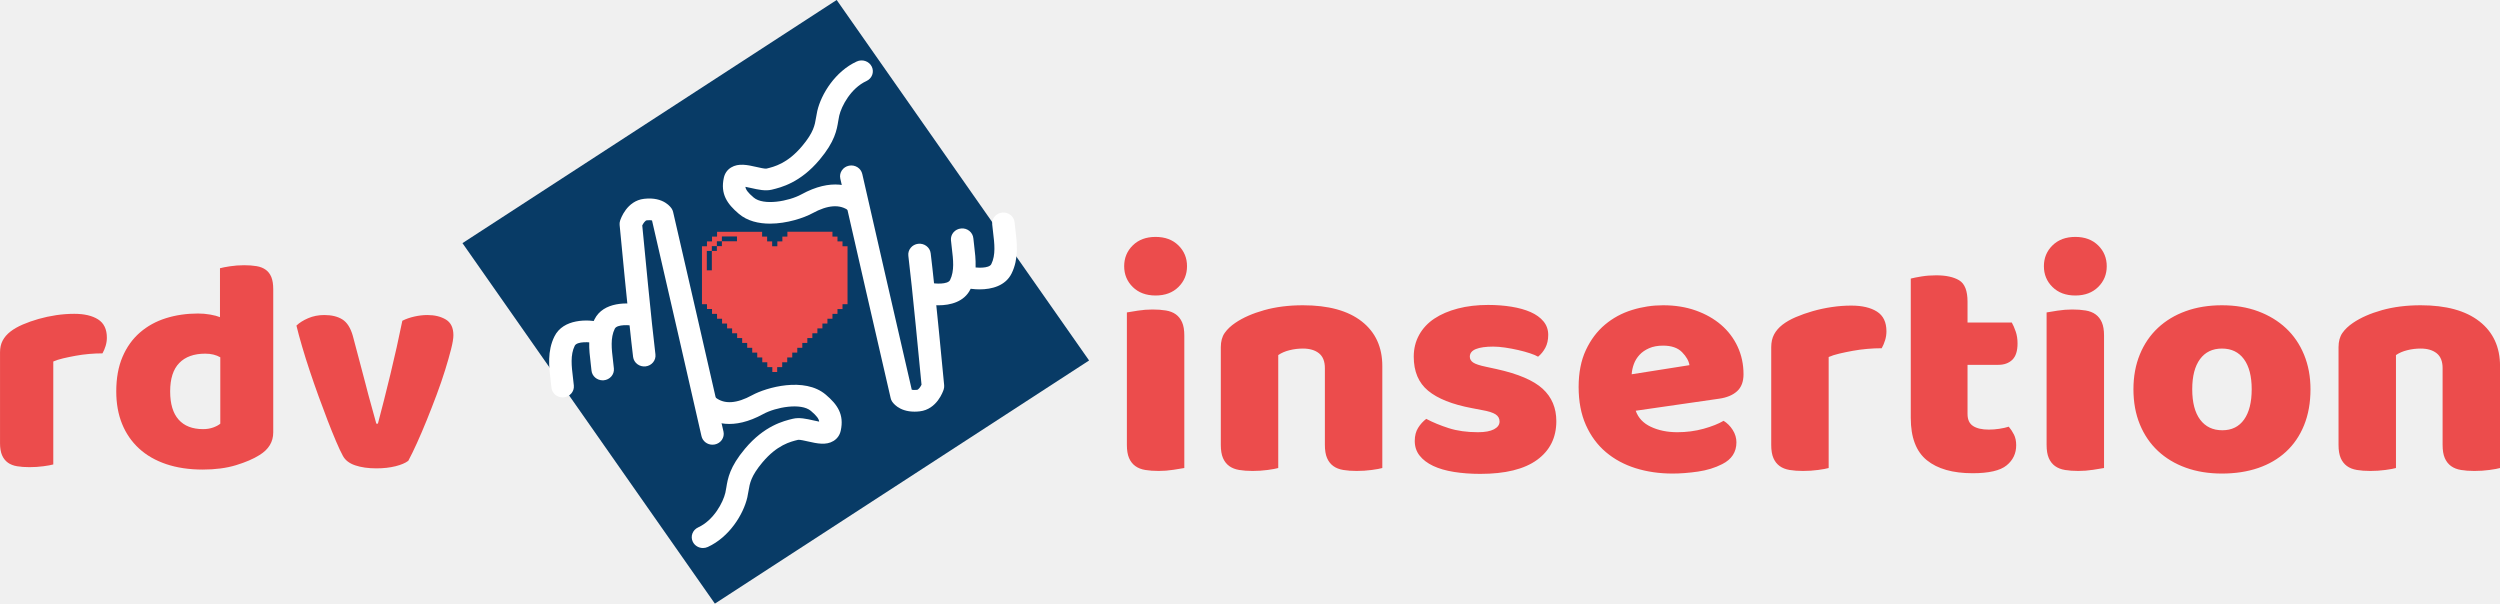
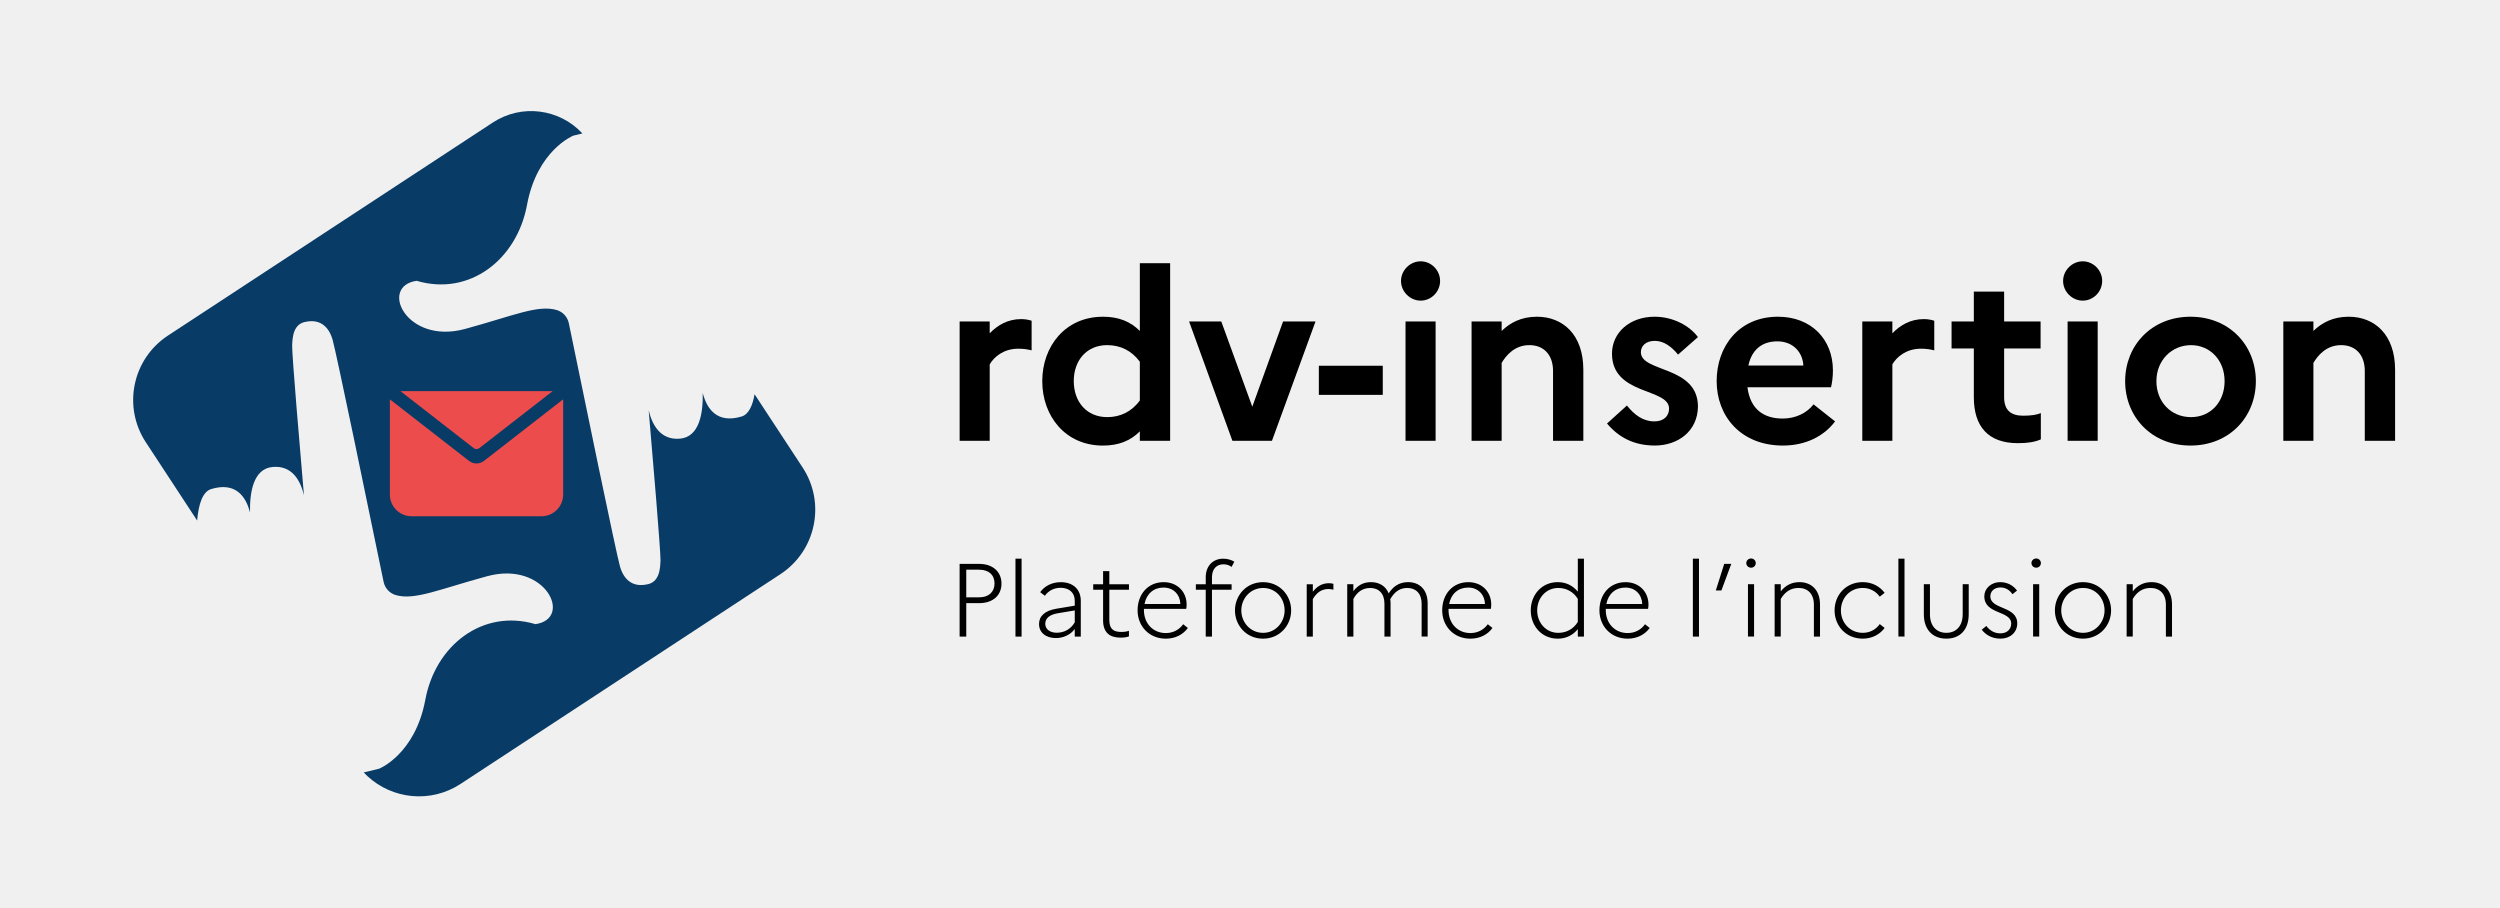
- <svg xmlns="http://www.w3.org/2000/svg" style="" data-svgdocument="" id="_u3rYugtTdbOIixfmeLH_9" class="fl-svgdocument" x="0" y="0" overflow="hidden" data-bbox="56.02673814795418 167.58857282157794 399.9465237040917 100.24371771145013" viewBox="48.7 205.95 414.59 100.11">
-   <defs id="_TalAbqNc3W0CmzKFmhq4c" transform="matrix(0.9291672, 0, 0, 0.9291672, 21.60029, 18.50646)" />
-   <g id="_yhKftlJO5k3FGe_HqkKAW" transform="matrix(0.7561948, 0, 0, 0.7284836, -39.96807, 69.80077)">
-     <path id="_6y6w9qskfNP9aZBePAvix" fill="#083b66" transform="matrix(0.4642427, -0.3131462, 0.3131462, 0.4642427, 218.6826, 242.2397)" data-type="rect" data-x="-0.013" data-y="0" data-width="176.769" data-height="176.769" d="M-0.013 0H176.756 V176.769 H-0.013 Z" />
-     <path id="_x1G6V-Hsr1jq7qBPtG3DG" d="M11.476,66.845c-1.025,0-1.898-0.783-1.99-1.824c-0.04-0.45-0.095-0.914-0.149-1.387    c-0.277-2.371-0.623-5.322,0.688-8.052c1.57-3.272,5.917-3.191,8.238-2.626c1.074,0.261,1.732,1.342,1.472,2.415    c-0.26,1.072-1.34,1.727-2.409,1.474c-1.055-0.25-3.291-0.372-3.695,0.469c-0.809,1.685-0.561,3.805-0.32,5.855    c0.06,0.512,0.118,1.013,0.161,1.5c0.098,1.1-0.716,2.07-1.816,2.168C11.594,66.842,11.534,66.845,11.476,66.845z" fill="#ffffff" transform="matrix(1.233151, 0, 0, 1.233151, 226.489, 194.9277)" />
-     <path id="_88dj5PyOrhbmGkKPu85Rz" d="M18.598,63.696c-1.026,0-1.899-0.785-1.99-1.826c-0.04-0.453-0.095-0.921-0.15-1.397c-0.276-2.367-0.62-5.313,0.689-8.04    c1.572-3.269,5.919-3.189,8.238-2.627c1.073,0.26,1.733,1.341,1.473,2.414c-0.259,1.071-1.335,1.728-2.409,1.475    c-1.053-0.248-3.293-0.37-3.696,0.472c-0.808,1.681-0.561,3.797-0.321,5.843c0.06,0.517,0.118,1.022,0.161,1.514    c0.097,1.101-0.718,2.07-1.818,2.166C18.715,63.694,18.655,63.696,18.598,63.696z" fill="#ffffff" transform="matrix(1.233151, 0, 0, 1.233151, 226.4897, 194.9268)" />
-     <path id="_9zBy5JYkTvaUmxi2mVirs" d="M38.22,75.45c-0.929,0-1.762-0.65-1.957-1.596c-0.477-2.311-7.649-34.64-8.795-39.804c-0.19-0.046-0.497-0.075-0.94-0.021    c-0.259,0.031-0.602,0.532-0.796,0.945c0.263,2.861,1.684,18.308,2.343,23.794c0.132,1.097-0.65,2.092-1.747,2.224    c-1.085,0.131-2.092-0.649-2.224-1.747c-0.731-6.082-2.381-24.184-2.397-24.365c-0.022-0.256,0.003-0.513,0.077-0.758    c0.113-0.377,1.197-3.695,4.27-4.064c3.552-0.425,4.826,1.654,4.959,1.893c0.096,0.17,0.165,0.353,0.207,0.543    c0.345,1.552,8.44,38.025,8.962,40.553c0.223,1.082-0.473,2.14-1.555,2.363C38.489,75.438,38.354,75.45,38.22,75.45z" fill="#ffffff" transform="matrix(1.233151, 0, 0, 1.233151, 226.3724, 195.0872)" />
-     <path id="_9IXZ23jXr_jGdKbKtA1CV" d="M36.462,94.681c-0.747,0-1.465-0.421-1.808-1.142c-0.474-0.997-0.05-2.19,0.948-2.665    c2.774-1.318,4.439-4.622,4.837-6.394c0.07-0.318,0.119-0.635,0.17-0.956c0.267-1.694,0.598-3.803,3.318-7.169    c3.45-4.269,6.869-5.123,8.512-5.534c1.149-0.289,2.416,0.01,3.642,0.298c0.293,0.069,0.693,0.163,1.045,0.229    c-0.064-0.514-0.418-1.048-1.471-1.977c-1.757-1.551-6.261-0.682-8.471,0.573c-5.374,3.054-8.939,1.729-10.985,0.079    c-0.859-0.693-0.994-1.953-0.301-2.812c0.694-0.86,1.952-0.993,2.812-0.301c1.567,1.266,3.755,1.116,6.497-0.443    c2.516-1.431,9.309-3.438,13.094-0.095c2.06,1.815,3.3,3.643,2.656,6.66c-0.173,0.81-0.618,1.463-1.289,1.888    c-1.323,0.84-2.939,0.461-4.503,0.094c-0.554-0.131-1.481-0.353-1.78-0.307c-1.383,0.347-3.738,0.936-6.347,4.162    c-2.047,2.533-2.257,3.865-2.479,5.276c-0.063,0.405-0.128,0.802-0.218,1.207c-0.701,3.126-3.197,7.316-7.023,9.135    C37.042,94.619,36.75,94.681,36.462,94.681z" fill="#ffffff" transform="matrix(1.233151, 0, 0, 1.233151, 226.4609, 194.8919)" />
-     <path id="_-y56rPu53oofsph_5kt5p" d="M85.429,46.693c-0.952,0-1.852-0.127-2.562-0.3c-1.074-0.261-1.732-1.342-1.472-2.415c0.26-1.071,1.34-1.728,2.409-1.474    c1.053,0.249,3.291,0.371,3.695-0.469c0.809-1.685,0.561-3.805,0.32-5.855c-0.06-0.512-0.118-1.013-0.161-1.5    c-0.098-1.1,0.716-2.07,1.816-2.168c1.104-0.089,2.071,0.716,2.168,1.816c0.04,0.45,0.095,0.914,0.149,1.387    c0.277,2.371,0.623,5.322-0.688,8.052C90.016,46.038,87.588,46.693,85.429,46.693z" fill="#ffffff" transform="matrix(1.233151, 0, 0, 1.233151, 226.7516, 195.1888)" />
-     <path id="_WXZqcyn8m42I2UIskguQh" d="M78.299,49.843c-0.949,0-1.847-0.127-2.555-0.299c-1.073-0.26-1.733-1.341-1.473-2.414    c0.259-1.071,1.335-1.729,2.409-1.475c1.053,0.248,3.294,0.369,3.696-0.472c0.808-1.681,0.561-3.797,0.321-5.843    c-0.06-0.517-0.118-1.022-0.161-1.514c-0.097-1.101,0.718-2.07,1.818-2.166c1.097-0.112,2.07,0.719,2.166,1.818    c0.04,0.453,0.095,0.921,0.15,1.397c0.276,2.367,0.62,5.313-0.689,8.04C82.891,49.188,80.459,49.843,78.299,49.843z" fill="#ffffff" transform="matrix(1.233151, 0, 0, 1.233151, 226.4898, 194.9294)" />
-     <path id="_JKs9eDBk10ntuoRlGScD_" d="M74.154,69.349c-2.856,0-3.916-1.732-4.037-1.949c-0.096-0.17-0.165-0.353-0.207-0.543    c-0.345-1.552-8.44-38.025-8.962-40.553c-0.223-1.082,0.473-2.14,1.555-2.363c1.083-0.227,2.14,0.474,2.363,1.555    c0.477,2.311,7.649,34.64,8.795,39.804c0.19,0.046,0.497,0.075,0.94,0.021c0.259-0.031,0.602-0.532,0.796-0.945    c-0.263-2.861-1.684-18.308-2.343-23.794c-0.132-1.097,0.65-2.092,1.747-2.224c1.093-0.13,2.092,0.65,2.224,1.747    c0.731,6.082,2.381,24.184,2.397,24.365c0.022,0.256-0.003,0.513-0.077,0.758c-0.113,0.377-1.197,3.695-4.27,4.064    C74.75,69.331,74.443,69.349,74.154,69.349z" fill="#ffffff" transform="matrix(1.233151, 0, 0, 1.233151, 226.3727, 195.088)" />
-     <path id="_eaqEJLqxmAiupka-qJKo7" d="M48.375,34.801c-2.021,0-4.026-0.479-5.548-1.823c-2.06-1.815-3.3-3.643-2.656-6.66c0.173-0.81,0.618-1.463,1.289-1.888    c1.323-0.839,2.939-0.461,4.503-0.094c0.553,0.131,1.484,0.354,1.78,0.307c1.383-0.347,3.738-0.936,6.347-4.162    c2.047-2.533,2.257-3.865,2.479-5.276c0.063-0.405,0.128-0.802,0.218-1.207c0.701-3.126,3.197-7.316,7.023-9.135    C64.806,4.39,66,4.812,66.475,5.811c0.474,0.997,0.05,2.19-0.948,2.665c-2.774,1.318-4.439,4.622-4.837,6.394    c-0.07,0.318-0.119,0.635-0.17,0.956c-0.267,1.694-0.598,3.803-3.318,7.169c-3.45,4.269-6.869,5.123-8.512,5.534    c-1.15,0.288-2.416-0.01-3.642-0.298c-0.293-0.069-0.693-0.163-1.045-0.229c0.064,0.514,0.418,1.048,1.471,1.977    c1.759,1.551,6.262,0.684,8.471-0.573c5.375-3.054,8.939-1.729,10.985-0.079c0.859,0.693,0.994,1.953,0.301,2.812    c-0.695,0.861-1.952,0.992-2.812,0.301c-1.566-1.266-3.755-1.115-6.497,0.443C54.416,33.738,51.381,34.801,48.375,34.801z" fill="#ffffff" transform="matrix(1.233151, 0, 0, 1.233151, 226.4622, 194.8912)" />
-     <path id="_gaNJvBAefjbOp1k_C3Jxf" d="M93.308,14.563h-1.593h-0.105v-3.087h-1.389H88.63h-0.106v-0.105V8.969V8.391h-1.39h-1.591h-0.105V8.284V6.392V5.305H57.769  v1.509v1.471v0.106h-3.087v1.49v1.49v0.105h-3.085v1.779v1.201v0.106h-1.261H48.51h-0.105v-3.087h-0.858h-2.122h-0.106v-0.105v-0.4  v-2.58h-3.086V8.305h0.002l0.009-2.98h-27.66l-0.02,3.066h-0.106h-1.489h-1.49v3.084H8.375v2.362v0.616v0.11H8.284H6.161H5.305  v3.085v2.98v0.106v2.98v0.106v2.979v0.106v2.979v0.106v2.979v0.106v2.98v0.105v2.98v0.106v2.979v0.105v2.979v0.107v2.98v0.102v2.98  h1.264v0.004h1.822v0.104v0.548v2.43h3.086v0.004v0.107v2.98h3.086v0.105v2.979h3.086v0.105V61.4v0.397v2.037h3.087v0.106v0.547  v2.432h3.085v0.104v1.063v1.917h3.087v0.109v1.061v1.92h3.086v0.104v1.062v1.915h3.087v0.005v0.106v1.059v1.922h3.085v0.104v1.061  v1.921h3.086v0.104v1.061v1.921h3.087v0.105v1.06v1.921h3.086v0.105v1.06v1.921h3.086v3.085h2.979V91.61h0.107h1.805h1.175v-0.95  v-2.03v-0.105h3.086v-0.947v-2.033v-0.105h3.085v-1.12v-1.861v-0.104h3.087v-1.491v-1.49v-0.104h3.086v-1.49v-1.49v-0.111h3.087  v-1.921v-1.057v-0.104h3.085v-1.709v-1.271v-0.109h3.088v-1.242v-1.738V66.92h3.085v-1.489v-1.489v-0.106h3.087v-1.49v-1.49v-0.105  h3.086v-0.846V57.77v-0.105h3.086v-0.523v-2.457v-0.111h3.086v-0.884v-2.094v-0.104h1.166v-0.004h1.92v-2.98v-0.102v-2.98v-0.107  v-2.979v-0.105v-2.979v-0.106v-2.98v-0.105v-2.98v-0.106v-2.979v-0.106v-2.979v-0.106v-2.979v-0.106v-2.98v-0.106v-2.98v-3.085  H93.308z M26.8,11.371h-9.258v0.019v3.067h-3.086v0.02v3.066H11.37v12.345H8.284V17.562v-0.02h0.857v-0.004h2.213v0.004h0.016  v-3.069h-0.016v-0.021h0.122v0.004h2.979V11.39v-0.019h3.086V8.305H26.8V11.371z" fill="#ec4c4c" transform="matrix(0.3571043, 0, 0, 0.3571043, 269.3045, 237.7563)" />
+ <svg xmlns="http://www.w3.org/2000/svg" id="Calque_1" viewBox="0 0 1331.6 483.33">
+   <defs>
+     <style>.cls-1{fill:#ec4c4c;}.cls-2{fill:#083b66;}</style>
+   </defs>
+   <path d="m511.13,339.08h3.54v-17.82h6.86c7.36,0,11.9-4.15,11.9-10.4s-4.54-10.51-11.9-10.51h-10.4v38.73Zm10.46-35.63c5.09,0,8.13,2.77,8.13,7.3s-3.04,7.41-8.13,7.41h-6.92v-14.72h6.92Zm19.29,35.63h3.26v-41.5h-3.26v41.5Zm21.57.77c3.87,0,7.64-1.66,10.01-4.81v4.04h3.21v-19.09c0-6.14-4.2-9.9-10.62-9.9-4.81,0-8.63,2.05-11.01,5.31l2.49,1.94c1.88-2.66,4.81-4.26,8.41-4.26,4.37,0,7.52,2.43,7.52,6.92v2.6l-9.96,1.66c-5.86,1-9.07,3.87-9.07,8.08,0,4.59,3.6,7.52,9.02,7.52Zm-5.7-7.58c0-2.77,2.05-4.81,6.47-5.59l9.24-1.55v6.36c-2.1,3.6-5.59,5.53-9.63,5.53-3.76,0-6.09-2.05-6.09-4.76Zm30.79-1.99c0,6.81,3.65,9.35,9.35,9.35,1.77,0,3.15-.22,4.43-.66v-2.99c-1.11.39-2.32.61-4.09.61-3.76,0-6.36-1.22-6.36-6.31v-16.16h10.46v-2.93h-10.46v-6.97h-3.32v6.97h-5.26v2.93h5.26v16.16Zm45.16,4.2l-2.49-1.99c-2.05,2.88-5.31,4.7-9.24,4.7-6.86,0-11.67-5.15-11.67-12.23v-.66h22.52c.17-.66.22-1.49.22-2.32,0-6.58-4.76-11.9-12.23-11.9-8.35,0-13.89,6.42-13.89,15.05,0,8.13,5.92,15.05,15.05,15.05,5.09,0,9.18-2.21,11.73-5.7Zm-12.95-21.52c5.42,0,8.8,3.87,8.96,8.74h-19.09c1.05-5.48,4.92-8.74,10.12-8.74Zm17.21-1.77v2.93h5.26v24.95h3.32v-24.95h10.46v-2.93h-10.46v-3.76c0-4.37,2.49-6.86,6.09-6.86,1.77,0,3.15.5,4.37,1.38l1.44-2.77c-1.33-.83-3.37-1.6-5.92-1.6-5.53,0-9.3,3.93-9.3,9.9v3.71h-5.26Zm35.77-1.11c-8.91,0-14.94,7.08-14.94,15.05s6.03,15.05,14.94,15.05,14.99-7.08,14.99-15.05-6.03-15.05-14.99-15.05Zm.06,27c-6.81,0-11.62-5.59-11.62-11.95s4.81-11.95,11.62-11.95,11.45,5.53,11.45,11.95-4.87,11.95-11.45,11.95Zm23.21,1.99h3.26v-19.97c2.1-3.49,4.59-5.37,8.41-5.37,1,0,1.72.17,2.55.39v-3.15c-.72-.22-1.55-.33-2.32-.33-3.76,0-6.36,1.66-8.63,4.54v-3.98h-3.26v27.89Zm21.61,0h3.26v-20.03c1.88-3.54,4.76-5.86,8.96-5.86,4.54,0,7.58,2.93,7.58,8.35v17.54h3.26v-17.65c0-.77-.06-1.55-.17-2.27,2.32-4.04,5.2-5.98,9.07-5.98,4.54,0,7.64,2.93,7.64,8.35v17.54h3.21v-17.65c0-7.36-4.32-11.34-10.4-11.34-4.81,0-7.97,2.32-10.35,5.98-1.6-3.93-5.09-5.98-9.41-5.98s-7.14,1.88-9.41,4.81v-3.71h-3.26v27.89Zm77.34-4.59l-2.49-1.99c-2.05,2.88-5.31,4.7-9.24,4.7-6.86,0-11.67-5.15-11.67-12.23v-.66h22.52c.17-.66.22-1.49.22-2.32,0-6.58-4.76-11.9-12.23-11.9-8.35,0-13.89,6.42-13.89,15.05,0,8.13,5.92,15.05,15.05,15.05,5.09,0,9.18-2.21,11.73-5.7Zm-12.95-21.52c5.42,0,8.8,3.87,8.96,8.74h-19.09c1.05-5.48,4.92-8.74,10.12-8.74Zm33.34,12.17c0,8.13,5.7,15.05,14.39,15.05,4.37,0,8.08-1.83,10.68-5.09v3.98h3.26v-41.5h-3.26v17.59c-2.6-3.26-6.31-5.09-10.68-5.09-8.69,0-14.39,6.92-14.39,15.05Zm3.43,0c0-6.58,4.65-11.95,11.23-11.95,4.26,0,8.08,1.99,10.4,5.81v12.28c-2.27,3.76-6.09,5.81-10.4,5.81-6.58,0-11.23-5.37-11.23-11.95Zm59.93,9.35l-2.49-1.99c-2.05,2.88-5.31,4.7-9.24,4.7-6.86,0-11.67-5.15-11.67-12.23v-.66h22.52c.17-.66.22-1.49.22-2.32,0-6.58-4.76-11.9-12.23-11.9-8.35,0-13.89,6.42-13.89,15.05,0,8.13,5.92,15.05,15.05,15.05,5.09,0,9.18-2.21,11.73-5.7Zm-12.95-21.52c5.42,0,8.8,3.87,8.96,8.74h-19.09c1.05-5.48,4.92-8.74,10.12-8.74Zm35.94,26.11h3.26v-41.5h-3.26v41.5Zm15.2-24.57l5.26-14.16h-3.76l-4.48,14.16h2.99Zm15.8-12.12c1.38,0,2.49-1.05,2.49-2.49,0-1.33-1.11-2.43-2.49-2.43s-2.55,1.11-2.55,2.43c0,1.44,1.16,2.49,2.55,2.49Zm-1.66,36.68h3.26v-27.89h-3.26v27.89Zm14.21,0h3.26v-20.03c2.16-3.6,5.09-5.86,9.52-5.86,4.87,0,8.13,3.15,8.13,8.91v16.99h3.26v-17.1c0-7.69-4.59-11.9-10.95-11.9-4.37,0-7.52,1.88-9.96,4.92v-3.82h-3.26v27.89Zm46.97-1.99c-6.86,0-11.67-5.37-11.67-11.95s4.81-11.95,11.62-11.95c3.87,0,7.08,1.83,9.07,4.65l2.6-2.05c-2.55-3.43-6.64-5.7-11.67-5.7-9.02,0-14.99,6.92-14.99,15.05s5.98,15.05,14.99,15.05c5.03,0,9.13-2.27,11.67-5.7l-2.6-2.05c-1.99,2.82-5.15,4.65-9.02,4.65Zm18.95,1.99h3.26v-41.5h-3.26v41.5Zm34.24-11.84c0,6.31-3.54,9.85-8.69,9.85s-8.74-3.54-8.74-9.85v-16.04h-3.26v15.99c0,8.3,4.81,13,12.01,13s11.9-4.7,11.9-13v-15.99h-3.21v16.04Zm10.15,8.19c2.43,3.1,5.86,4.76,10.01,4.76,5.09,0,8.91-3.32,8.91-8.13,0-9.41-14.33-7.19-14.33-14.44,0-2.55,1.94-4.7,5.42-4.7,2.55,0,4.81,1.27,6.36,3.6l2.43-1.94c-1.94-2.66-5.09-4.48-8.85-4.48-5.15,0-8.58,3.49-8.58,7.52,0,9.85,14.33,7.47,14.33,14.55,0,2.88-2.1,5.2-5.75,5.2-2.99,0-5.42-1.27-7.52-3.93l-2.43,1.99Zm29.02-33.03c1.38,0,2.49-1.05,2.49-2.49,0-1.33-1.11-2.43-2.49-2.43s-2.54,1.11-2.54,2.43c0,1.44,1.16,2.49,2.54,2.49Zm-1.66,36.68h3.26v-27.89h-3.26v27.89Zm26.55-28.99c-8.91,0-14.94,7.08-14.94,15.05s6.03,15.05,14.94,15.05,14.99-7.08,14.99-15.05-6.03-15.05-14.99-15.05Zm.06,27c-6.81,0-11.62-5.59-11.62-11.95s4.81-11.95,11.62-11.95,11.45,5.53,11.45,11.95-4.87,11.95-11.45,11.95Zm23.21,1.99h3.26v-20.03c2.16-3.6,5.09-5.86,9.52-5.86,4.87,0,8.13,3.15,8.13,8.91v16.99h3.26v-17.1c0-7.69-4.59-11.9-10.95-11.9-4.37,0-7.52,1.88-9.96,4.92v-3.82h-3.26v27.89Z" />
+   <g>
+     <path d="m511.13,171.22h16.02v6.31c4.16-4.29,9.59-7.57,16.78-7.57,2.14,0,4.04.38,5.55.88v15.77c-2.02-.5-4.16-.88-7.06-.88-7.82,0-12.87,4.29-15.26,8.32v40.74h-16.02v-63.57Z" />
+     <path d="m587.44,168.7c8.58,0,14.76,2.65,19.68,7.57v-36.07h16.14v94.6h-16.14v-5.04c-4.92,4.92-11.1,7.57-19.68,7.57-20.05,0-32.29-15.77-32.29-34.31s12.23-34.31,32.29-34.31Zm2.27,53.48c7.19,0,13.12-3.03,17.41-8.83v-20.69c-4.29-5.8-10.22-8.83-17.41-8.83-10.85,0-17.78,8.07-17.78,19.17s6.94,19.17,17.78,19.17Z" />
+     <path d="m650.5,171.22l16.52,45.41,16.4-45.41h17.28l-23.21,63.57h-21.06l-23.08-63.57h17.15Z" />
+     <path d="m736.52,194.81v15.51h-34.05v-15.51h34.05Z" />
+     <path d="m746.24,149.66c0-5.68,4.79-10.47,10.47-10.47s10.34,4.79,10.34,10.47-4.67,10.47-10.34,10.47-10.47-4.79-10.47-10.47Zm2.4,21.57h16.02v63.57h-16.02v-63.57Z" />
+     <path d="m783.82,171.22h16.02v5.05c4.41-4.29,10.34-7.57,18.79-7.57,13.75,0,24.72,9.46,24.72,28.25v37.84h-16.14v-37.21c0-8.45-4.79-13.75-12.61-13.75s-12.36,5.42-14.76,9.46v41.5h-16.02v-63.57Z" />
+     <path d="m866.56,216c3.91,4.92,8.58,8.45,14.63,8.45,5.17,0,7.82-3.03,7.82-6.81,0-11.1-30.4-6.94-30.4-29.26,0-11.23,9.46-19.68,22.7-19.68,9.71,0,18.54,4.67,23.08,10.85l-10.59,9.33c-3.28-4.04-7.44-7.32-12.36-7.32s-7.44,2.77-7.44,6.05c0,10.85,30.4,7.06,30.4,29.01-.25,13.37-10.97,20.69-22.96,20.69-11.35,0-19.42-4.54-25.48-11.73l10.6-9.59Z" />
+     <path d="m949.68,237.32c-22.58,0-35.32-15.77-35.32-34.31s11.86-34.31,32.67-34.31c17.66,0,29.26,11.98,29.26,28.63,0,3.53-.5,6.81-1.01,8.96h-44.52c1.51,11.86,8.83,16.65,18.79,16.65,6.94,0,12.99-3.03,16.4-7.57l11.48,9.08c-5.93,7.95-15.77,12.87-27.75,12.87Zm-18.41-42.63h29.26c-.25-6.43-4.92-12.87-13.88-12.87-8.2,0-13.62,4.54-15.39,12.87Z" />
+     <path d="m991.93,171.22h16.02v6.31c4.16-4.29,9.59-7.57,16.77-7.57,2.14,0,4.04.38,5.55.88v15.77c-2.02-.5-4.16-.88-7.06-.88-7.82,0-12.87,4.29-15.26,8.32v40.74h-16.02v-63.57Z" />
+     <path d="m1051.34,185.6h-11.86v-14.38h11.86v-15.89h16.14v15.89h19.42v14.38h-19.42v25.98c0,7.06,3.78,9.84,10.09,9.84,4.41,0,7.31-.5,9.46-1.39v14c-3.15,1.39-6.94,2.02-12.23,2.02-15.89,0-23.46-8.96-23.46-24.47v-25.98Z" />
+     <path d="m1098.89,149.66c0-5.68,4.79-10.47,10.47-10.47s10.34,4.79,10.34,10.47-4.67,10.47-10.34,10.47-10.47-4.79-10.47-10.47Zm2.4,21.57h16.02v63.57h-16.02v-63.57Z" />
+     <path d="m1201.56,203.01c0,19.05-14.12,34.31-34.81,34.31s-34.81-15.26-34.81-34.31,14.13-34.31,34.81-34.31,34.81,15.26,34.81,34.31Zm-16.65,0c0-11.1-7.69-19.17-17.91-19.17s-18.41,8.07-18.41,19.17,7.82,19.17,18.41,19.17,17.91-8.2,17.91-19.17Z" />
+     <path d="m1216.19,171.22h16.02v5.05c4.41-4.29,10.34-7.57,18.79-7.57,13.75,0,24.72,9.46,24.72,28.25v37.84h-16.14v-37.21c0-8.45-4.79-13.75-12.61-13.75s-12.36,5.42-14.76,9.46v41.5h-16.02v-63.57Z" />
  </g>
-   <path id="_QN3aWTmr5MxUrYcaTIly0" fill="#ec4c4c" transform="matrix(0.5196128, 0, 0, 0.5005714, 125.1381, 283.021)" text="rdv" text-anchor="end" font-size="100" letter-spacing="0" side="left" offset="1" dx="0" dy="0" space="preserve" href="" font-family="Baloo Bhai" font-scale="contain" x="0" y="0" data-fl-textpath="" font-weight="400" font-style="normal" d="M-130.1-34.2L-130.1-0.1Q-131.1 0.2 -133.25 0.5Q-135.4 0.8 -137.7 0.8L-137.7 0.8Q-139.9 0.8 -141.65 0.5Q-143.4 0.2 -144.6-0.7Q-145.8-1.6 -146.45-3.15Q-147.1-4.7 -147.1-7.2L-147.1-7.2L-147.1-37.2Q-147.1-39.5 -146.25-41.15Q-145.4-42.8 -143.8-44.1L-143.8-44.1Q-142.2-45.4 -139.85-46.45Q-137.5-47.5 -134.8-48.3Q-132.1-49.1 -129.2-49.55Q-126.3-50 -123.4-50L-123.4-50Q-118.6-50 -115.8-48.15Q-113-46.3 -113-42.1L-113-42.1Q-113-40.7 -113.4-39.35Q-113.8-38 -114.4-36.9L-114.4-36.9Q-116.5-36.9 -118.7-36.7Q-120.9-36.5 -123-36.1Q-125.1-35.7 -126.95-35.25Q-128.8-34.8 -130.1-34.2L-130.1-34.2ZM-110-24.3L-110-24.3Q-110-30.9 -108-35.75Q-106-40.6 -102.45-43.8Q-98.9-47 -94.15-48.55Q-89.4-50.1 -83.9-50.1L-83.9-50.1Q-81.9-50.1 -80-49.75Q-78.1-49.4 -76.9-48.9L-76.9-48.9L-76.9-65.1Q-75.9-65.4 -73.7-65.75Q-71.5-66.1 -69.2-66.1L-69.2-66.1Q-67-66.1 -65.25-65.8Q-63.5-65.5 -62.3-64.6Q-61.1-63.7 -60.5-62.15Q-59.9-60.6 -59.9-58.1L-59.9-58.1L-59.9-10.7Q-59.9-6 -64.3-3.2L-64.3-3.2Q-67.2-1.3 -71.8 0.15Q-76.4 1.6 -82.4 1.6L-82.4 1.6Q-88.9 1.6 -94.05-0.2Q-99.2-2 -102.75-5.4Q-106.3-8.8 -108.15-13.55Q-110-18.3 -110-24.3ZM-81.6-36.8L-81.6-36.8Q-87-36.8 -89.9-33.7Q-92.8-30.6 -92.8-24.3L-92.8-24.3Q-92.8-18.1 -90.1-14.95Q-87.4-11.8 -82.3-11.8L-82.3-11.8Q-80.5-11.8 -79.05-12.35Q-77.6-12.9 -76.8-13.6L-76.8-13.6L-76.8-35.6Q-78.8-36.8 -81.6-36.8ZM-16.8-1.3L-16.8-1.3Q-18.2-0.2 -20.9 0.5Q-23.6 1.2 -27 1.2L-27 1.2Q-30.9 1.2 -33.75 0.2Q-36.6-0.8 -37.7-3L-37.7-3Q-38.6-4.7 -39.85-7.75Q-41.1-10.8 -42.5-14.55Q-43.9-18.3 -45.4-22.6Q-46.9-26.9 -48.25-31.1Q-49.6-35.3 -50.7-39.2Q-51.8-43.1 -52.5-46.1L-52.5-46.1Q-51.1-47.5 -48.75-48.55Q-46.4-49.6 -43.6-49.6L-43.6-49.6Q-40.1-49.6 -37.85-48.15Q-35.6-46.7 -34.5-42.7L-34.5-42.7L-30.6-27.4Q-29.5-22.9 -28.5-19.25Q-27.5-15.6 -27-13.6L-27-13.6L-26.5-13.6Q-24.6-21 -22.5-30Q-20.4-39 -18.7-47.7L-18.7-47.7Q-17-48.6 -14.85-49.1Q-12.7-49.6 -10.7-49.6L-10.7-49.6Q-7.2-49.6 -4.8-48.1Q-2.4-46.6 -2.4-42.9L-2.4-42.9Q-2.4-41.3 -3.15-38.25Q-3.9-35.2 -5.05-31.35Q-6.2-27.5 -7.75-23.2Q-9.3-18.9 -10.9-14.8Q-12.5-10.7 -14.05-7.15Q-15.6-3.6 -16.8-1.3Z" />
-   <path id="_Mi6vVcmW2YaLirRYVWwIr" fill="#ec4c4c" transform="matrix(0.5603354, 0, 0, 0.5398016, 232.4388, 283.6184)" text="insertion" text-anchor="start" font-size="100" letter-spacing="0" side="left" offset="0" dx="0" dy="0" space="preserve" href="" font-family="Baloo Bhai" font-scale="contain" x="0" y="0" data-fl-textpath="" font-weight="400" font-style="normal" d="M 4.8-62.1L 4.8-62.1Q 4.8-65.9  7.35-68.5Q 9.9-71.1  14.1-71.1L 14.1-71.1Q 18.3-71.1  20.85-68.5Q 23.4-65.9  23.4-62.1L 23.4-62.1Q 23.4-58.3  20.85-55.7Q 18.3-53.1  14.1-53.1L 14.1-53.1Q 9.9-53.1  7.35-55.7Q 4.8-58.3  4.8-62.1ZM 22.6-40.8L 22.6-0.1Q 21.5 0.1  19.35 0.45Q 17.2 0.8  15 0.8L 15 0.8Q 12.8 0.8  11.05 0.5Q 9.3 0.2  8.1-0.7Q 6.9-1.6  6.25-3.15Q 5.6-4.7  5.6-7.2L 5.6-7.2L 5.6-47.9Q 6.7-48.1  8.85-48.45Q 11-48.8  13.2-48.8L 13.2-48.8Q 15.4-48.8  17.15-48.5Q 18.9-48.2  20.1-47.3Q 21.3-46.4  21.95-44.85Q 22.6-43.3  22.6-40.8L 22.6-40.8ZM 64.2-7.2L 64.2-30.8Q 64.2-33.9  62.45-35.35Q 60.7-36.8  57.7-36.8L 57.7-36.8Q 55.7-36.8  53.75-36.3Q 51.8-35.8  50.4-34.8L 50.4-34.8L 50.4-0.1Q 49.4 0.2  47.25 0.5Q 45.1 0.8  42.8 0.8L 42.8 0.8Q 40.6 0.8  38.85 0.5Q 37.1 0.2  35.9-0.7Q 34.7-1.6  34.05-3.15Q 33.4-4.7  33.4-7.2L 33.4-7.2L 33.4-37.2Q 33.4-39.9  34.55-41.6Q 35.7-43.3  37.7-44.7L 37.7-44.7Q 41.1-47.1  46.25-48.6Q 51.4-50.1  57.7-50.1L 57.7-50.1Q 69-50.1  75.1-45.15Q 81.2-40.2  81.2-31.4L 81.2-31.4L 81.2-0.1Q 80.2 0.2  78.05 0.5Q 75.9 0.8  73.6 0.8L 73.6 0.8Q 71.4 0.8  69.65 0.5Q 67.9 0.2  66.7-0.7Q 65.5-1.6  64.85-3.15Q 64.2-4.7  64.2-7.2L 64.2-7.2ZM 132.7-14.5L 132.7-14.5Q 132.7-6.9  127-2.6Q 121.3 1.7  110.2 1.7L 110.2 1.7Q 106 1.7  102.4 1.1Q 98.8 0.5  96.25-0.75Q 93.7-2  92.25-3.9Q 90.8-5.8  90.8-8.4L 90.8-8.4Q 90.8-10.8  91.8-12.45Q 92.8-14.1  94.2-15.2L 94.2-15.2Q 97.1-13.6  100.85-12.35Q 104.6-11.1  109.5-11.1L 109.5-11.1Q 112.6-11.1  114.25-12Q 115.9-12.9  115.9-14.4L 115.9-14.4Q 115.9-15.8  114.7-16.6Q 113.5-17.4  110.7-17.9L 110.7-17.9L 107.7-18.5Q 99-20.2  94.75-23.85Q 90.5-27.5  90.5-34.3L 90.5-34.3Q 90.5-38  92.1-41Q 93.7-44  96.6-46Q 99.5-48  103.55-49.1Q 107.6-50.2  112.5-50.2L 112.5-50.2Q 116.2-50.2  119.45-49.65Q 122.7-49.1  125.1-48Q 127.5-46.9  128.9-45.15Q 130.3-43.4  130.3-41L 130.3-41Q 130.3-38.7  129.45-37.05Q 128.6-35.4  127.3-34.3L 127.3-34.3Q 126.5-34.8  124.9-35.35Q 123.3-35.9  121.4-36.35Q 119.5-36.8  117.55-37.1Q 115.6-37.4  114-37.4L 114-37.4Q 110.7-37.4  108.9-36.65Q 107.1-35.9  107.1-34.3L 107.1-34.3Q 107.1-33.2  108.1-32.5Q 109.1-31.8  111.9-31.2L 111.9-31.2L 115-30.5Q 124.6-28.3  128.65-24.45Q 132.7-20.6  132.7-14.5ZM 167.1 1.6L 167.1 1.6Q 161.2 1.6  156.15-0.05Q 151.1-1.7  147.35-5Q 143.6-8.3  141.45-13.3Q 139.3-18.3  139.3-25L 139.3-25Q 139.3-31.6  141.45-36.35Q 143.6-41.1  147.1-44.15Q 150.6-47.2  155.1-48.65Q 159.6-50.1  164.3-50.1L 164.3-50.1Q 169.6-50.1  173.95-48.5Q 178.3-46.9  181.45-44.1Q 184.6-41.3  186.35-37.4Q 188.1-33.5  188.1-28.9L 188.1-28.9Q 188.1-25.5  186.2-23.7Q 184.3-21.9  180.9-21.4L 180.9-21.4L 156.2-17.7Q 157.3-14.4  160.7-12.75Q 164.1-11.1  168.5-11.1L 168.5-11.1Q 172.6-11.1  176.25-12.15Q 179.9-13.2  182.2-14.6L 182.2-14.6Q 183.8-13.6  184.9-11.8Q 186-10  186-8L 186-8Q 186-3.5  181.8-1.3L 181.8-1.3Q 178.6 0.4  174.6 1Q 170.6 1.6  167.1 1.6ZM 164.3-37.7L 164.3-37.7Q 161.9-37.7  160.15-36.9Q 158.4-36.1  157.3-34.85Q 156.2-33.6  155.65-32.05Q 155.1-30.5  155-28.9L 155-28.9L 172.1-31.7Q 171.8-33.7  169.9-35.7Q 168-37.7  164.3-37.7ZM 213.3-34.2L 213.3-0.1Q 212.3 0.2  210.15 0.5Q 208 0.8  205.7 0.8L 205.7 0.8Q 203.5 0.8  201.75 0.5Q 200 0.2  198.8-0.7Q 197.6-1.6  196.95-3.15Q 196.3-4.7  196.3-7.2L 196.3-7.2L 196.3-37.2Q 196.3-39.5  197.15-41.15Q 198-42.8  199.6-44.1L 199.6-44.1Q 201.2-45.4  203.55-46.45Q 205.9-47.5  208.6-48.3Q 211.3-49.1  214.2-49.55Q 217.1-50  220-50L 220-50Q 224.8-50  227.6-48.15Q 230.4-46.3  230.4-42.1L 230.4-42.1Q 230.4-40.7  230-39.35Q 229.6-38  229-36.9L 229-36.9Q 226.9-36.9  224.7-36.7Q 222.5-36.5  220.4-36.1Q 218.3-35.7  216.45-35.25Q 214.6-34.8  213.3-34.2L 213.3-34.2ZM 254.4-31.8L 254.4-16.7Q 254.4-14.1  256.05-13Q 257.7-11.9  260.7-11.9L 260.7-11.9Q 262.2-11.9  263.8-12.15Q 265.4-12.4  266.6-12.8L 266.6-12.8Q 267.5-11.7  268.15-10.35Q 268.8-9  268.8-7.1L 268.8-7.1Q 268.8-3.3  265.95-0.9Q 263.1 1.5  255.9 1.5L 255.9 1.5Q 247.1 1.5  242.35-2.5Q 237.6-6.5  237.6-15.5L 237.6-15.5L 237.6-58.3Q 238.7-58.6  240.75-58.95Q 242.8-59.3  245.1-59.3L 245.1-59.3Q 249.5-59.3  251.95-57.75Q 254.4-56.2  254.4-51.2L 254.4-51.2L 254.4-44.8L 267.5-44.8Q 268.1-43.7  268.65-42.05Q 269.2-40.4  269.2-38.4L 269.2-38.4Q 269.2-34.9  267.65-33.35Q 266.1-31.8  263.5-31.8L 263.5-31.8L 254.4-31.8ZM 277-62.1L 277-62.1Q 277-65.9  279.55-68.5Q 282.1-71.1  286.3-71.1L 286.3-71.1Q 290.5-71.1  293.05-68.5Q 295.6-65.9  295.6-62.1L 295.6-62.1Q 295.6-58.3  293.05-55.7Q 290.5-53.1  286.3-53.1L 286.3-53.1Q 282.1-53.1  279.55-55.7Q 277-58.3  277-62.1ZM 294.8-40.8L 294.8-0.1Q 293.7 0.1  291.55 0.45Q 289.4 0.8  287.2 0.8L 287.2 0.8Q 285 0.8  283.25 0.5Q 281.5 0.2  280.3-0.7Q 279.1-1.6  278.45-3.15Q 277.8-4.7  277.8-7.2L 277.8-7.2L 277.8-47.9Q 278.9-48.1  281.05-48.45Q 283.2-48.8  285.4-48.8L 285.4-48.8Q 287.6-48.8  289.35-48.5Q 291.1-48.2  292.3-47.3Q 293.5-46.4  294.15-44.85Q 294.8-43.3  294.8-40.8L 294.8-40.8ZM 355.9-24.3L 355.9-24.3Q 355.9-18.1  354-13.25Q 352.1-8.4  348.65-5.1Q 345.2-1.8  340.4-0.1Q 335.6 1.6  329.7 1.6L 329.7 1.6Q 323.8 1.6  319-0.2Q 314.2-2  310.75-5.35Q 307.3-8.7  305.4-13.5Q 303.5-18.3  303.5-24.3L 303.5-24.3Q 303.5-30.2  305.4-35Q 307.3-39.8  310.75-43.15Q 314.2-46.5  319-48.3Q 323.8-50.1  329.7-50.1L 329.7-50.1Q 335.6-50.1  340.4-48.25Q 345.2-46.4  348.65-43.05Q 352.1-39.7  354-34.9Q 355.9-30.1  355.9-24.3ZM 320.9-24.3L 320.9-24.3Q 320.9-18.2  323.25-14.95Q 325.6-11.7  329.8-11.7L 329.8-11.7Q 334-11.7  336.25-15Q 338.5-18.3  338.5-24.3L 338.5-24.3Q 338.5-30.3  336.2-33.55Q 333.9-36.8  329.7-36.8L 329.7-36.8Q 325.5-36.8  323.2-33.55Q 320.9-30.3  320.9-24.3ZM 395-7.2L 395-30.8Q 395-33.9  393.25-35.35Q 391.5-36.8  388.5-36.8L 388.5-36.8Q 386.5-36.8  384.55-36.3Q 382.6-35.8  381.2-34.8L 381.2-34.8L 381.2-0.1Q 380.2 0.2  378.05 0.5Q 375.9 0.8  373.6 0.8L 373.6 0.8Q 371.4 0.8  369.65 0.5Q 367.9 0.2  366.7-0.7Q 365.5-1.6  364.85-3.15Q 364.2-4.7  364.2-7.2L 364.2-7.2L 364.2-37.2Q 364.2-39.9  365.35-41.6Q 366.5-43.3  368.5-44.7L 368.5-44.7Q 371.9-47.1  377.05-48.6Q 382.2-50.1  388.5-50.1L 388.5-50.1Q 399.8-50.1  405.9-45.15Q 412-40.2  412-31.4L 412-31.4L 412-0.1Q 411 0.2  408.85 0.5Q 406.7 0.8  404.4 0.8L 404.4 0.8Q 402.2 0.8  400.45 0.5Q 398.7 0.2  397.5-0.7Q 396.3-1.6  395.65-3.15Q 395-4.7  395-7.2L 395-7.2Z" />
+   <g>
+     <path class="cls-2" d="m193.97,411.39l8.03-1.97s19.16-7.69,24.54-36.71c5.38-29.01,30.53-48.56,58.66-40.27,20.24-2.88,5.42-33.97-25.66-25.54-25.68,6.97-38.64,12.96-48.7,10.08-3.31-.96-5.81-3.67-6.51-7.04-8.38-40.7-25.17-121.96-27.17-128.96-2.4-8.36-7.93-10.8-13.92-9.63-7.03.89-7.48,8.19-7.63,12.91,0,6.06,4.09,54.18,6.28,79.47-1.92-7.97-6.39-15.89-16.6-15.01-10.48.88-12.35,13.81-12.11,24.25-2.12-8.22-7.44-16.49-20.66-12.49-4.64,1.39-6.78,8.15-7.51,16.76l-.32-.47-27.04-41.23c-12.42-18.95-7.14-44.37,11.81-56.8l173.01-113.46c15.43-10.13,35.59-7.31,47.73,5.79l-4.88,1.2s-19.21,7.72-24.61,36.87c-5.39,29.13-30.6,48.76-58.79,40.43-20.29,2.9-5.44,34.12,25.71,25.66,25.76-7.01,38.75-13.03,48.85-10.11,3.3.95,5.8,3.66,6.5,7.04,8.39,40.86,25.23,122.49,27.23,129.51,2.41,8.41,7.95,10.86,13.96,9.67,7.05-.9,7.5-8.22,7.64-12.97,0-6.08-4.1-54.4-6.29-79.8,1.93,8.01,6.4,15.95,16.64,15.08,10.51-.89,12.38-13.87,12.14-24.36,2.12,8.25,7.46,16.56,20.72,12.55,3.71-1.12,5.82-5.67,6.9-11.85l.41.63,6.22,9.48h0s18.96,28.91,18.96,28.91c12.43,18.94,7.14,44.37-11.81,56.8l-170.39,111.74c-15.87,10.41-36.36,8.19-49.65-4.19-.66-.61-1.3-1.25-1.92-1.91l.23-.06Z" />
+     <g>
+       <path class="cls-1" d="m252.32,238.69l-39.04-30.36h81.08l-39.04,30.36c-.88.69-2.12.69-3,0Z" />
+       <path class="cls-1" d="m299.97,213.46v49.94c0,6.4-5.19,11.59-11.59,11.59h-69.13c-6.4,0-11.59-5.19-11.59-11.59v-49.94c0-.24.02-.48.05-.72l42.13,32.77c2.33,1.81,5.6,1.81,7.93,0l42.13-32.77c.04.24.05.48.05.73Z" />
+     </g>
+   </g>
</svg>
